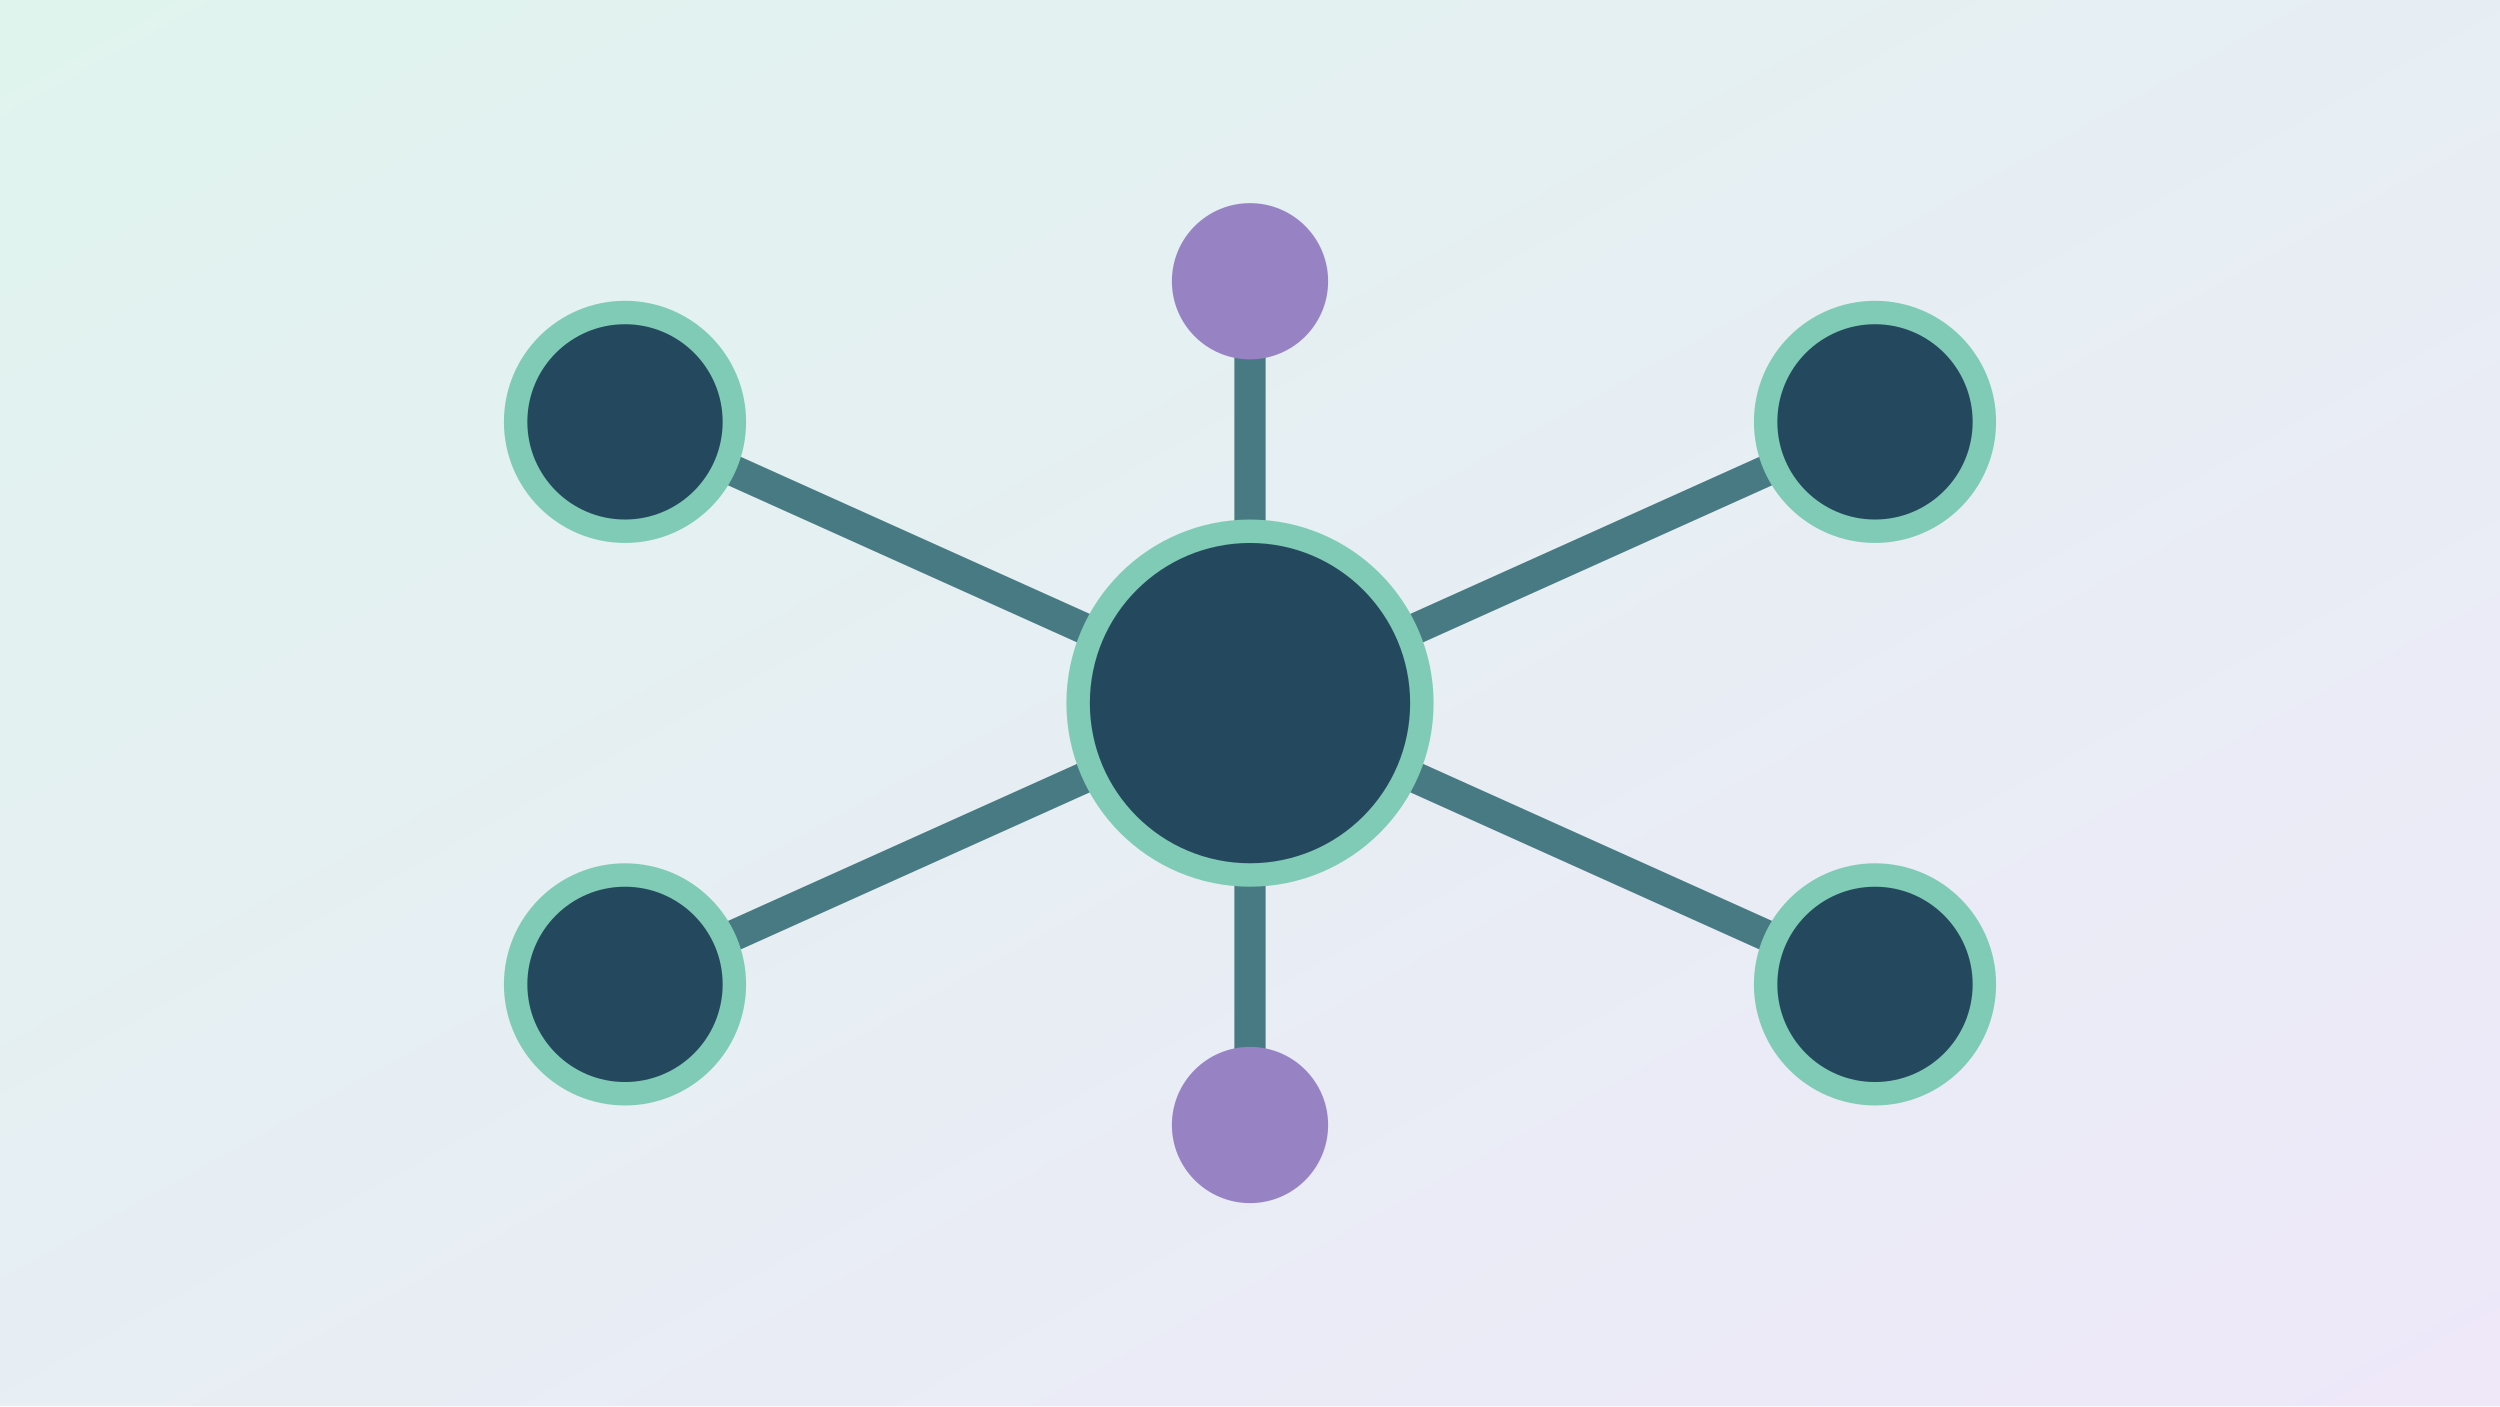
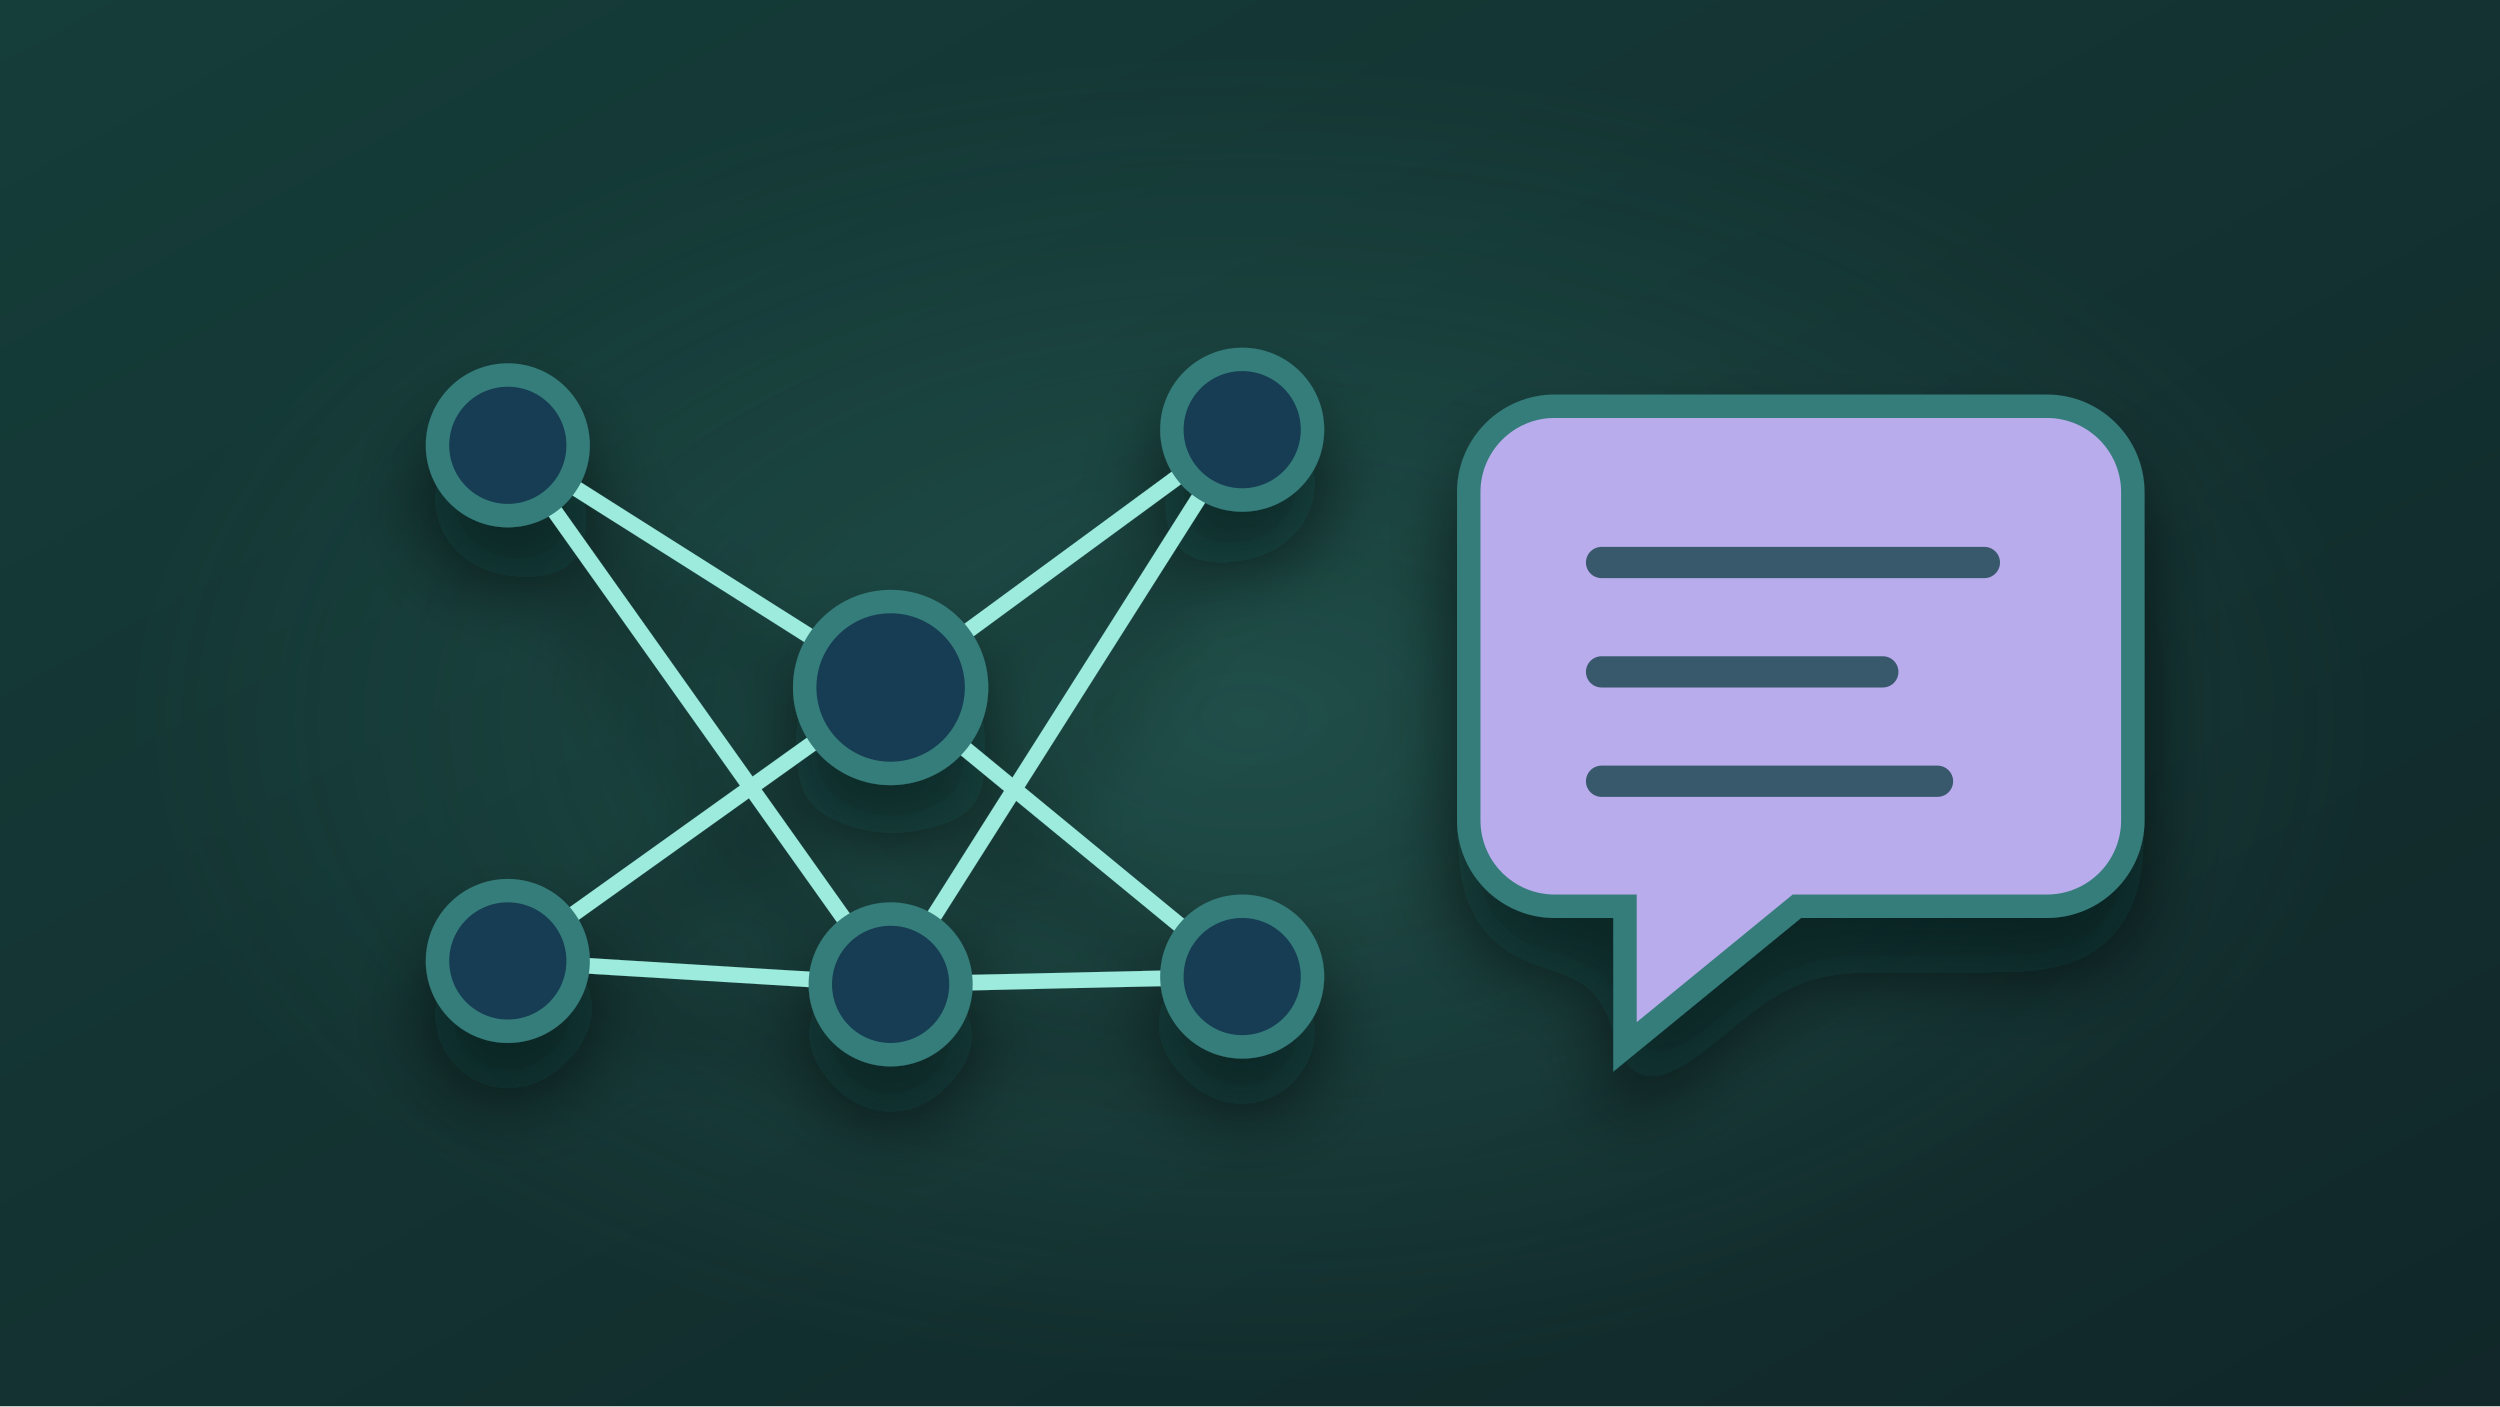
<svg xmlns="http://www.w3.org/2000/svg" viewBox="0 0 320 180" width="320" height="180">
  <defs>
-     <linearGradient id="bg" x2="1" y2="1">
-       <stop stop-color="#e0f4ee" />
-       <stop offset="1" stop-color="#eee8f9" />
+     <linearGradient id="bg" x1="0" y1="0" x2="1" y2="1">
+       <stop stop-color="#153d39" />
+       <stop offset="1" stop-color="#112729" />
    </linearGradient>
+     <filter id="depth" x="-35%" y="-35%" width="170%" height="180%">
+       <feDropShadow dx="0" dy="7" stdDeviation="5" flood-color="#020b0d" flood-opacity=".6" />
+     </filter>
+     <radialGradient id="halo">
+       <stop stop-color="#5aceb5" stop-opacity=".18" />
+       <stop offset="1" stop-color="#5aceb5" stop-opacity="0" />
+     </radialGradient>
  </defs>
  <rect width="320" height="180" fill="url(#bg)" />
-   <g fill="none" stroke="#477a82" stroke-width="4">
-     <path d="m80 54 80 36 80-36m-160 72 80-36 80 36m-80-90v108" />
+   <ellipse cx="160" cy="92" rx="145" ry="85" fill="url(#halo)" />
+   <g filter="url(#depth)">
+     <g stroke="#9cebdd" stroke-width="2" fill="none">
+       <path d="m65 57 49 31-49 35m0-66 49 69-49-3m49-35 45-33m-45 71 45-71m-45 33 45 37m-45 1 45-1" />
+     </g>
+     <g fill="#163d52" stroke="#357d7a" stroke-width="3">
+       <circle cx="65" cy="57" r="9" />
+       <circle cx="65" cy="123" r="9" />
+       <circle cx="114" cy="88" r="11" />
+       <circle cx="114" cy="126" r="9" />
+       <circle cx="159" cy="55" r="9" />
+       <circle cx="159" cy="125" r="9" />
+     </g>
+     <path d="M199 52h63a11 11 0 0 1 11 11v42a11 11 0 0 1-11 11h-32l-22 18v-18h-9a11 11 0 0 1-11-11V63a11 11 0 0 1 11-11Z" fill="#b9acec" stroke="#357d7a" stroke-width="3" />
+     <path d="M205 72h49m-49 14h36m-36 14h43" stroke="#38586c" stroke-width="4" stroke-linecap="round" />
  </g>
-   <g fill="#24485d" stroke="#80cbb6" stroke-width="3">
-     <circle cx="160" cy="90" r="22" />
-     <circle cx="80" cy="54" r="14" />
-     <circle cx="80" cy="126" r="14" />
-     <circle cx="240" cy="54" r="14" />
-     <circle cx="240" cy="126" r="14" />
-   </g>
-   <circle cx="160" cy="36" r="10" fill="#9783c4" />
-   <circle cx="160" cy="144" r="10" fill="#9783c4" />
</svg>
